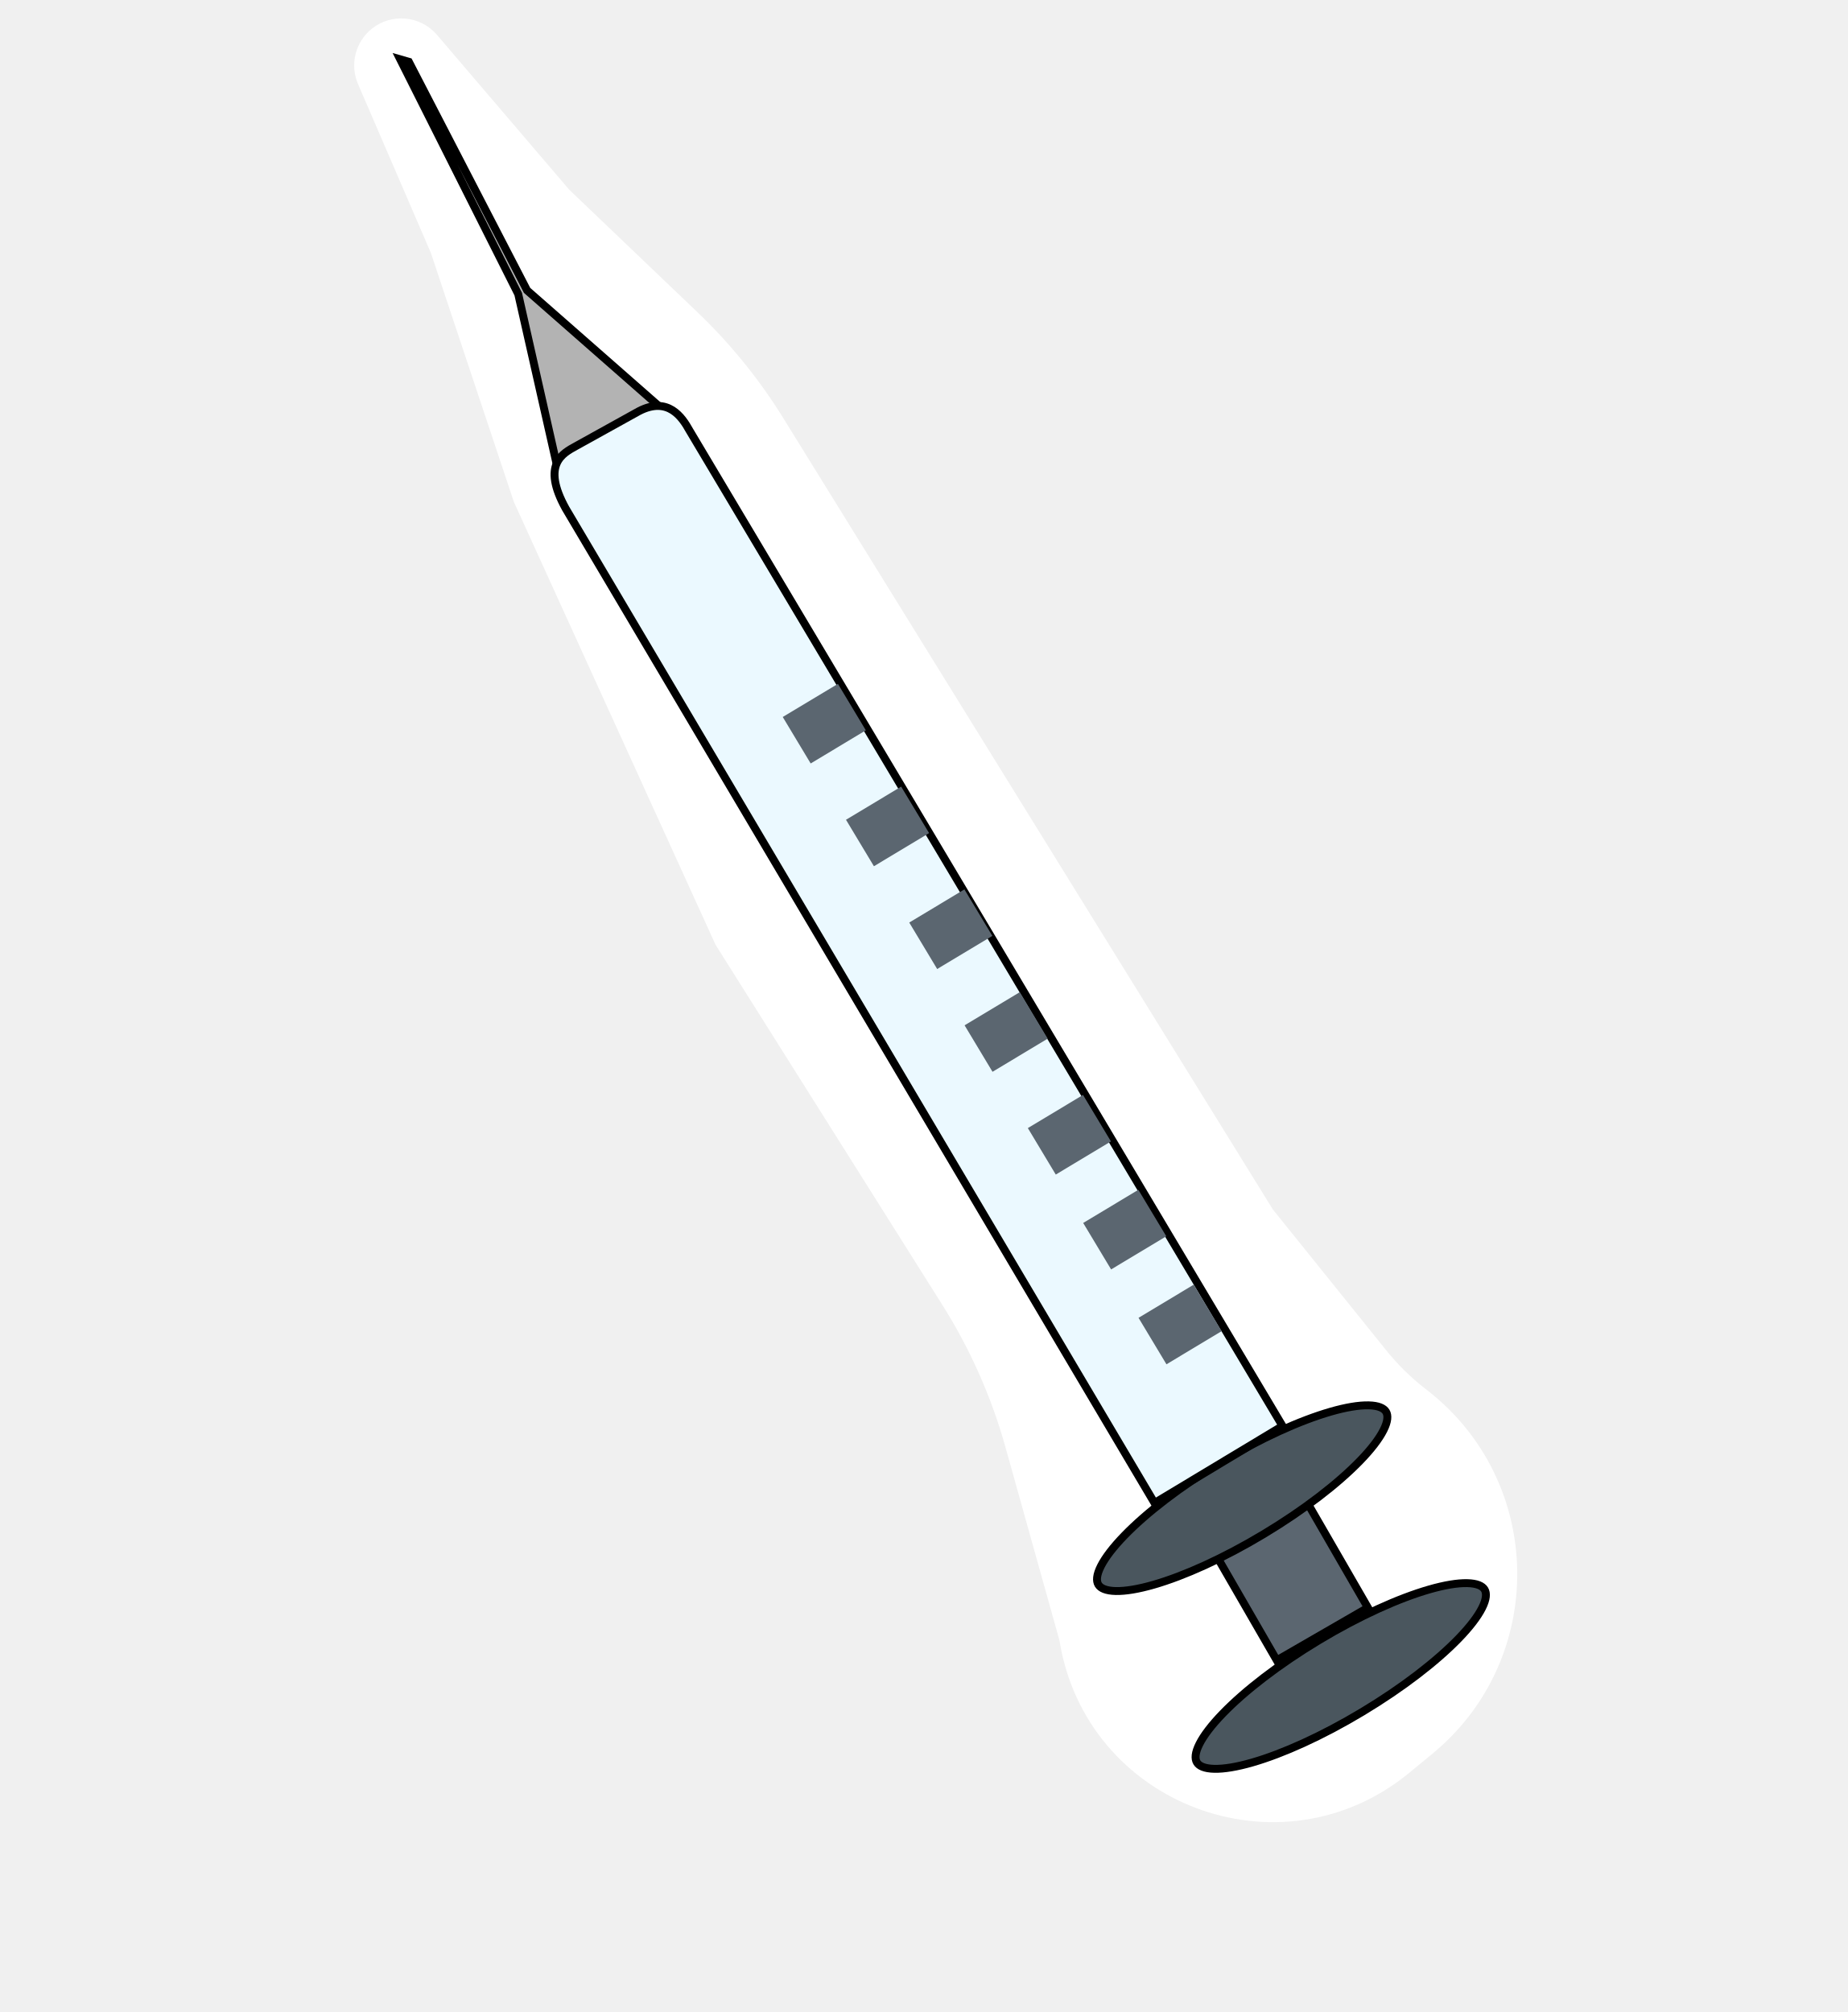
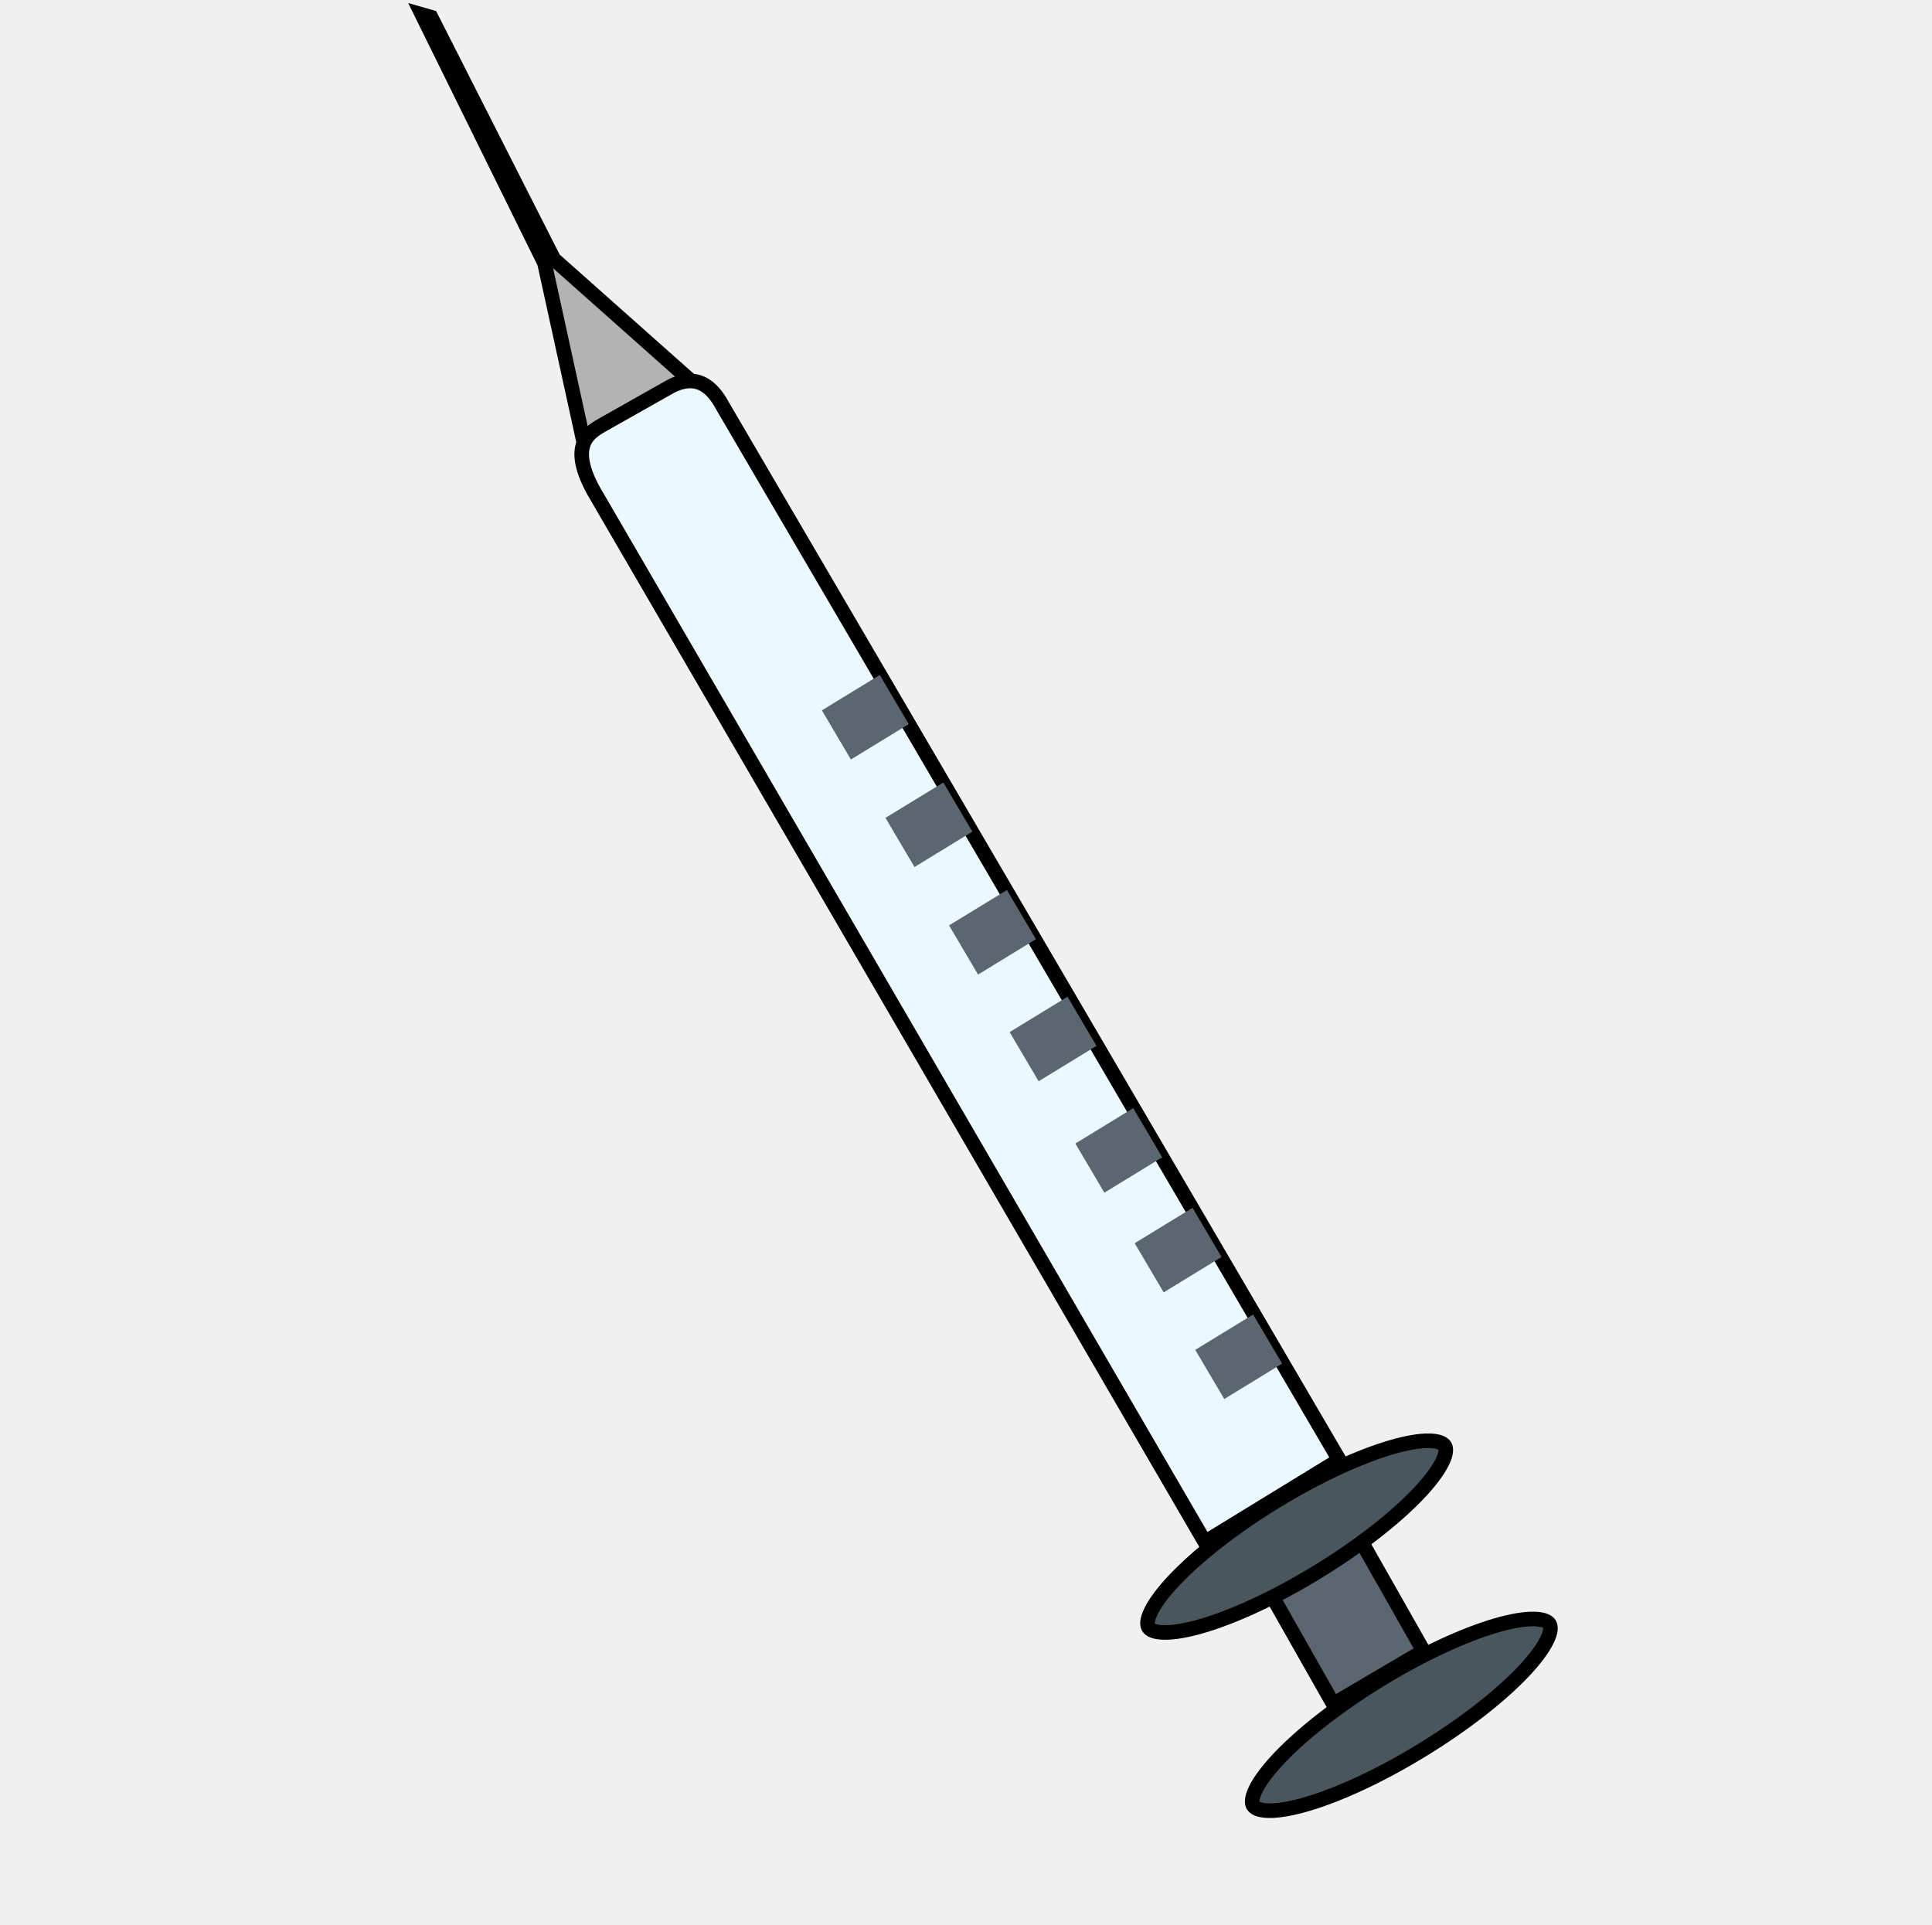
- <svg xmlns="http://www.w3.org/2000/svg" width="270" height="294" viewBox="0 0 270 294" fill="none">
-   <path d="M62.959 36.967L52.312 12.285C51.093 9.46 51.901 6.169 54.289 4.229C57.183 1.877 61.426 2.263 63.849 5.099L83.175 27.725L101.911 45.629C106.729 50.232 110.941 55.43 114.447 61.097L185.988 176.747L202.556 197.331C204.213 199.389 206.1 201.25 208.182 202.876L208.614 203.213C225.755 216.605 226.088 242.426 209.296 256.254L205.904 259.048C187.118 274.518 158.633 263.737 154.798 239.705L146.904 211.455C144.861 204.143 141.768 197.165 137.723 190.74L104.546 138.047L75.088 73.356L62.959 36.967Z" fill="white" />
-   <path d="M77.011 42.432L96.649 59.672L81.434 68.282L75.718 42.972L58.47 8.664L59.732 9.026L77.011 42.432Z" fill="#B3B3B3" stroke="black" stroke-width="1.155" />
-   <rect x="199.867" y="234.923" width="15.378" height="27.945" transform="rotate(150 199.867 234.923)" fill="#5B6670" stroke="black" stroke-width="1.155" />
-   <path d="M216.914 232.27C217.229 232.795 217.199 233.665 216.545 234.962C215.906 236.229 214.747 237.746 213.131 239.415C209.906 242.747 204.956 246.592 199.046 250.143C193.135 253.694 187.418 256.259 182.961 257.543C180.729 258.186 178.845 258.497 177.427 258.467C175.975 258.435 175.192 258.054 174.877 257.529C174.562 257.004 174.592 256.134 175.246 254.837C175.885 253.57 177.044 252.053 178.66 250.384C181.885 247.052 186.834 243.208 192.745 239.656C198.655 236.105 204.373 233.54 208.83 232.256C211.062 231.614 212.945 231.302 214.364 231.333C215.816 231.364 216.599 231.746 216.914 232.27Z" fill="#4A565E" stroke="black" stroke-width="1.155" />
-   <path d="M202.513 206.29C202.828 206.815 202.798 207.685 202.144 208.982C201.505 210.249 200.346 211.766 198.73 213.435C195.505 216.767 190.555 220.612 184.645 224.163C178.734 227.714 173.017 230.28 168.56 231.563C166.328 232.206 164.444 232.517 163.026 232.487C161.574 232.455 160.791 232.074 160.476 231.549C160.161 231.024 160.191 230.154 160.845 228.857C161.484 227.59 162.643 226.073 164.259 224.404C167.484 221.072 172.433 217.228 178.344 213.676C184.254 210.125 189.972 207.56 194.429 206.276C196.661 205.634 198.544 205.322 199.963 205.353C201.415 205.384 202.198 205.766 202.513 206.29Z" fill="#4A565E" stroke="black" stroke-width="1.155" />
-   <path d="M100.733 62.891L187.389 208.373L168.685 219.625L82.66 74.324C79.06 67.829 82.247 66.239 84.142 65.189L93.343 60.089C97.625 57.857 99.683 60.997 100.733 62.891Z" fill="#EBF9FF" stroke="black" stroke-width="1.155" />
-   <rect x="131.668" y="114.943" width="7.923" height="9.404" transform="rotate(59 131.668 114.943)" fill="#5B6670" />
-   <rect x="140.91" y="129.961" width="7.923" height="9.404" transform="rotate(59 140.91 129.961)" fill="#5B6670" />
-   <rect x="148.996" y="144.979" width="7.923" height="9.404" transform="rotate(59 148.996 144.979)" fill="#5B6670" />
-   <rect x="158.238" y="159.996" width="7.923" height="9.404" transform="rotate(59 158.238 159.996)" fill="#5B6670" />
-   <rect x="166.324" y="173.858" width="7.923" height="9.404" transform="rotate(59 166.324 173.858)" fill="#5B6670" />
-   <rect x="174.411" y="187.721" width="7.923" height="9.404" transform="rotate(59 174.411 187.721)" fill="#5B6670" />
-   <rect x="122.427" y="99.925" width="7.923" height="9.404" transform="rotate(59 122.427 99.9253)" fill="#5B6670" />
+ <svg xmlns="http://www.w3.org/2000/svg" width="265" height="264" viewBox="0 0 265 264" fill="none">
+   <path d="M75.956 35.535L95.174 52.614L80.194 61.247L74.684 36.077L57.884 2L59.122 2.355L75.956 35.535Z" fill="#B3B3B3" stroke="black" stroke-width="2" />
+   <rect x="-1.355" y="-0.363" width="14.353" height="26.767" transform="matrix(-0.862076 0.506779 -0.493186 -0.869924 193.905 226.839)" fill="#5B6670" stroke="black" stroke-width="2" />
+   <path d="M212.539 222.783C212.729 223.104 212.784 223.785 212.152 225.047C211.547 226.255 210.435 227.734 208.855 229.387C205.706 232.683 200.861 236.508 195.063 240.053C189.266 243.599 183.674 246.158 179.336 247.44C177.16 248.083 175.355 248.389 174.023 248.365C172.632 248.341 172.067 247.971 171.878 247.651C171.689 247.33 171.634 246.649 172.265 245.387C172.87 244.179 173.983 242.7 175.562 241.047C178.711 237.751 183.556 233.926 189.354 230.38C195.152 226.835 200.744 224.276 205.081 222.994C207.257 222.35 209.062 222.045 210.394 222.069C211.785 222.093 212.35 222.462 212.539 222.783Z" fill="#4A565E" stroke="black" stroke-width="2" />
+   <path d="M198.184 198.341C198.374 198.661 198.429 199.342 197.797 200.604C197.192 201.812 196.08 203.291 194.5 204.944C191.351 208.24 186.506 212.065 180.708 215.611C174.911 219.156 169.318 221.715 164.981 222.997C162.805 223.641 161 223.946 159.668 223.922C158.277 223.898 157.712 223.529 157.523 223.208C157.334 222.887 157.279 222.206 157.91 220.944C158.515 219.736 159.627 218.257 161.207 216.604C164.356 213.308 169.201 209.483 174.999 205.938C180.797 202.392 186.389 199.833 190.726 198.551C192.902 197.908 194.707 197.602 196.039 197.626C197.43 197.65 197.995 198.02 198.184 198.341Z" fill="#4A565E" stroke="black" stroke-width="2" />
+   <path d="M99.174 55.795L183.688 200.246L165.271 211.523L81.376 67.249C77.866 60.799 81.003 59.204 82.868 58.151L91.926 53.036C96.141 50.797 98.15 53.914 99.174 55.795Z" fill="#EBF9FF" stroke="black" stroke-width="2" />
+   <rect width="7.83" height="9.304" transform="matrix(0.508304 0.861178 -0.853109 0.521734 129.393 107.33)" fill="#5B6670" />
+   <rect width="7.83" height="9.304" transform="matrix(0.508304 0.861178 -0.853109 0.521734 138.114 122.08)" fill="#5B6670" />
+   <rect width="7.83" height="9.304" transform="matrix(0.508304 0.861178 -0.853109 0.521734 146.421 136.717)" fill="#5B6670" />
+   <rect width="7.83" height="9.304" transform="matrix(0.508304 0.861178 -0.853109 0.521734 155.436 152)" fill="#5B6670" />
+   <rect width="7.83" height="9.304" transform="matrix(0.508304 0.861178 -0.853109 0.521734 163.573 165.673)" fill="#5B6670" />
+   <rect width="7.83" height="9.304" transform="matrix(0.508304 0.861178 -0.853109 0.521734 171.883 180.302)" fill="#5B6670" />
+   <rect width="7.83" height="9.304" transform="matrix(0.508304 0.861178 -0.853109 0.521734 120.671 92.582)" fill="#5B6670" />
</svg>
